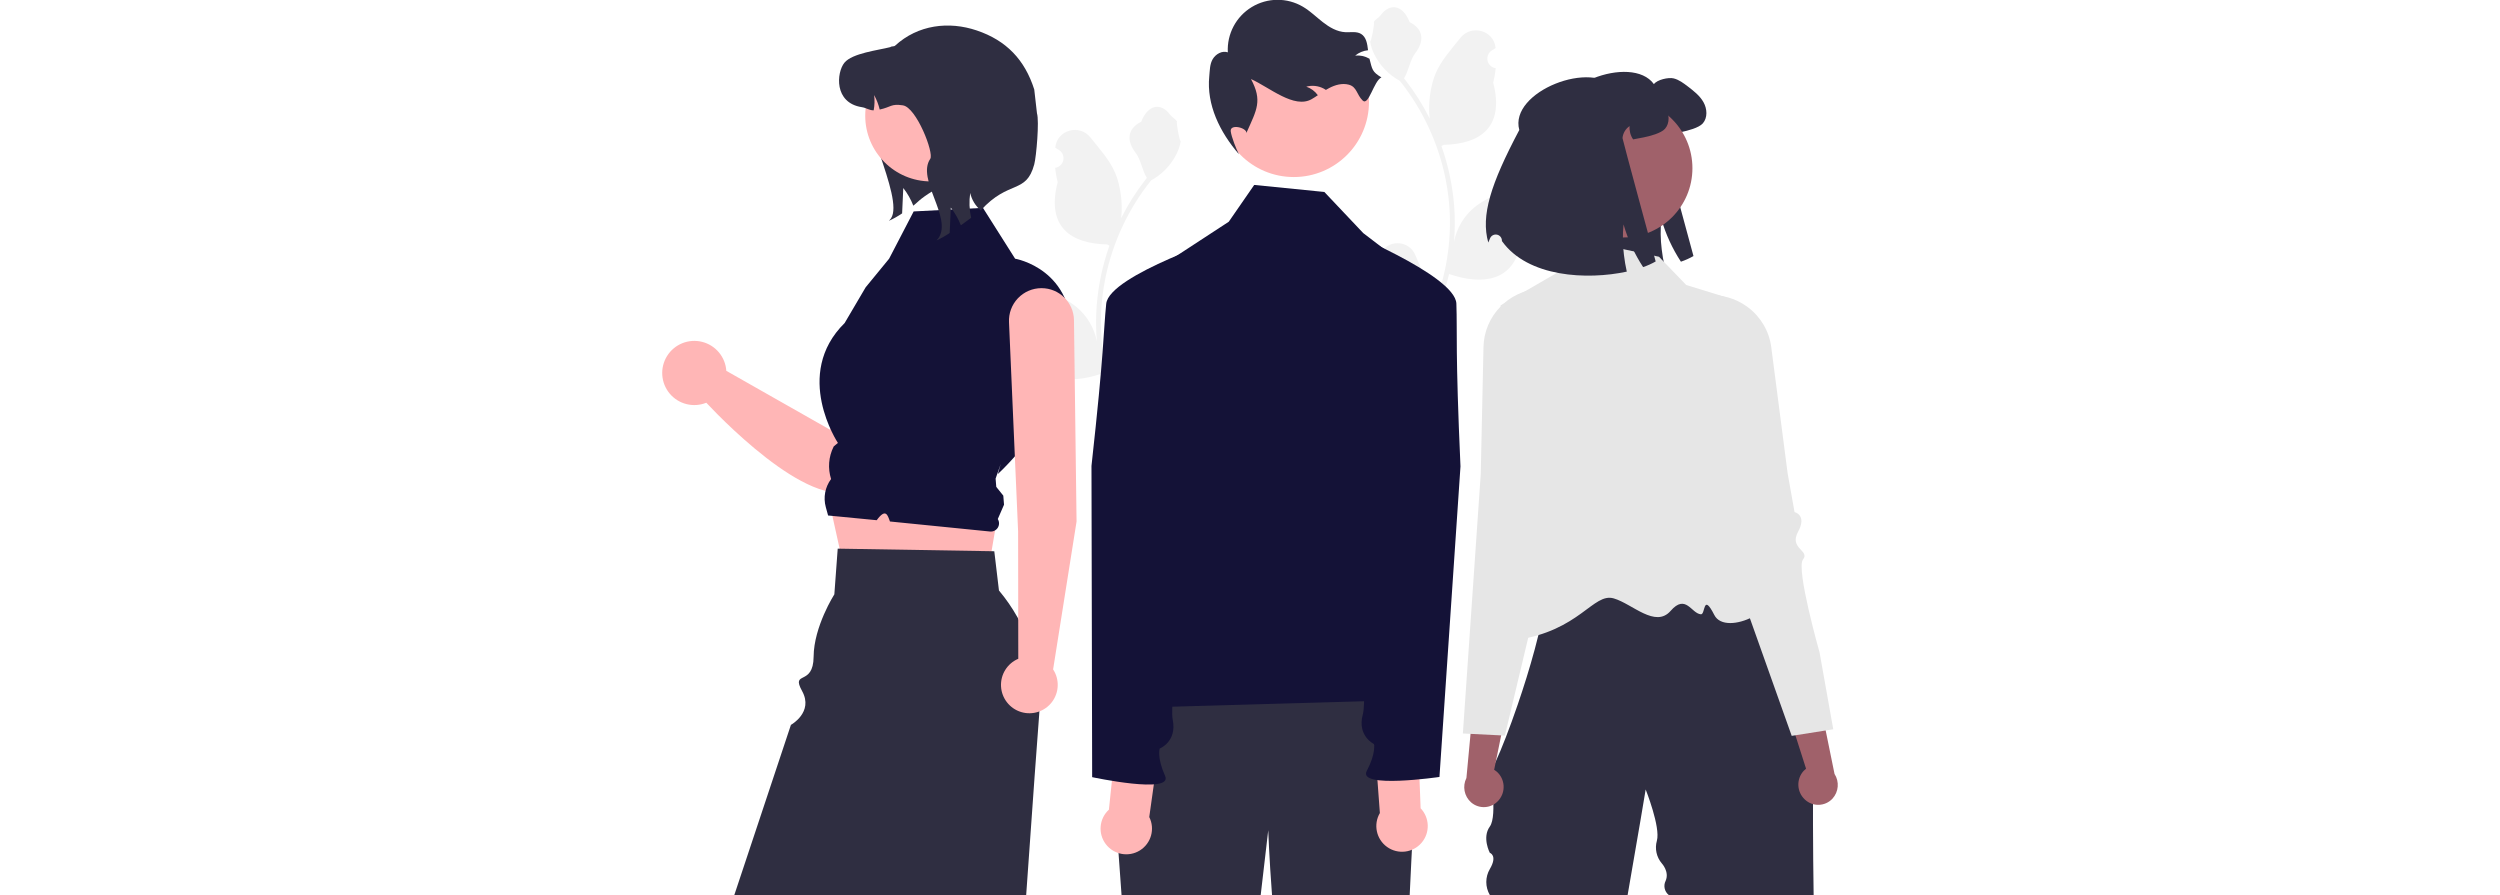
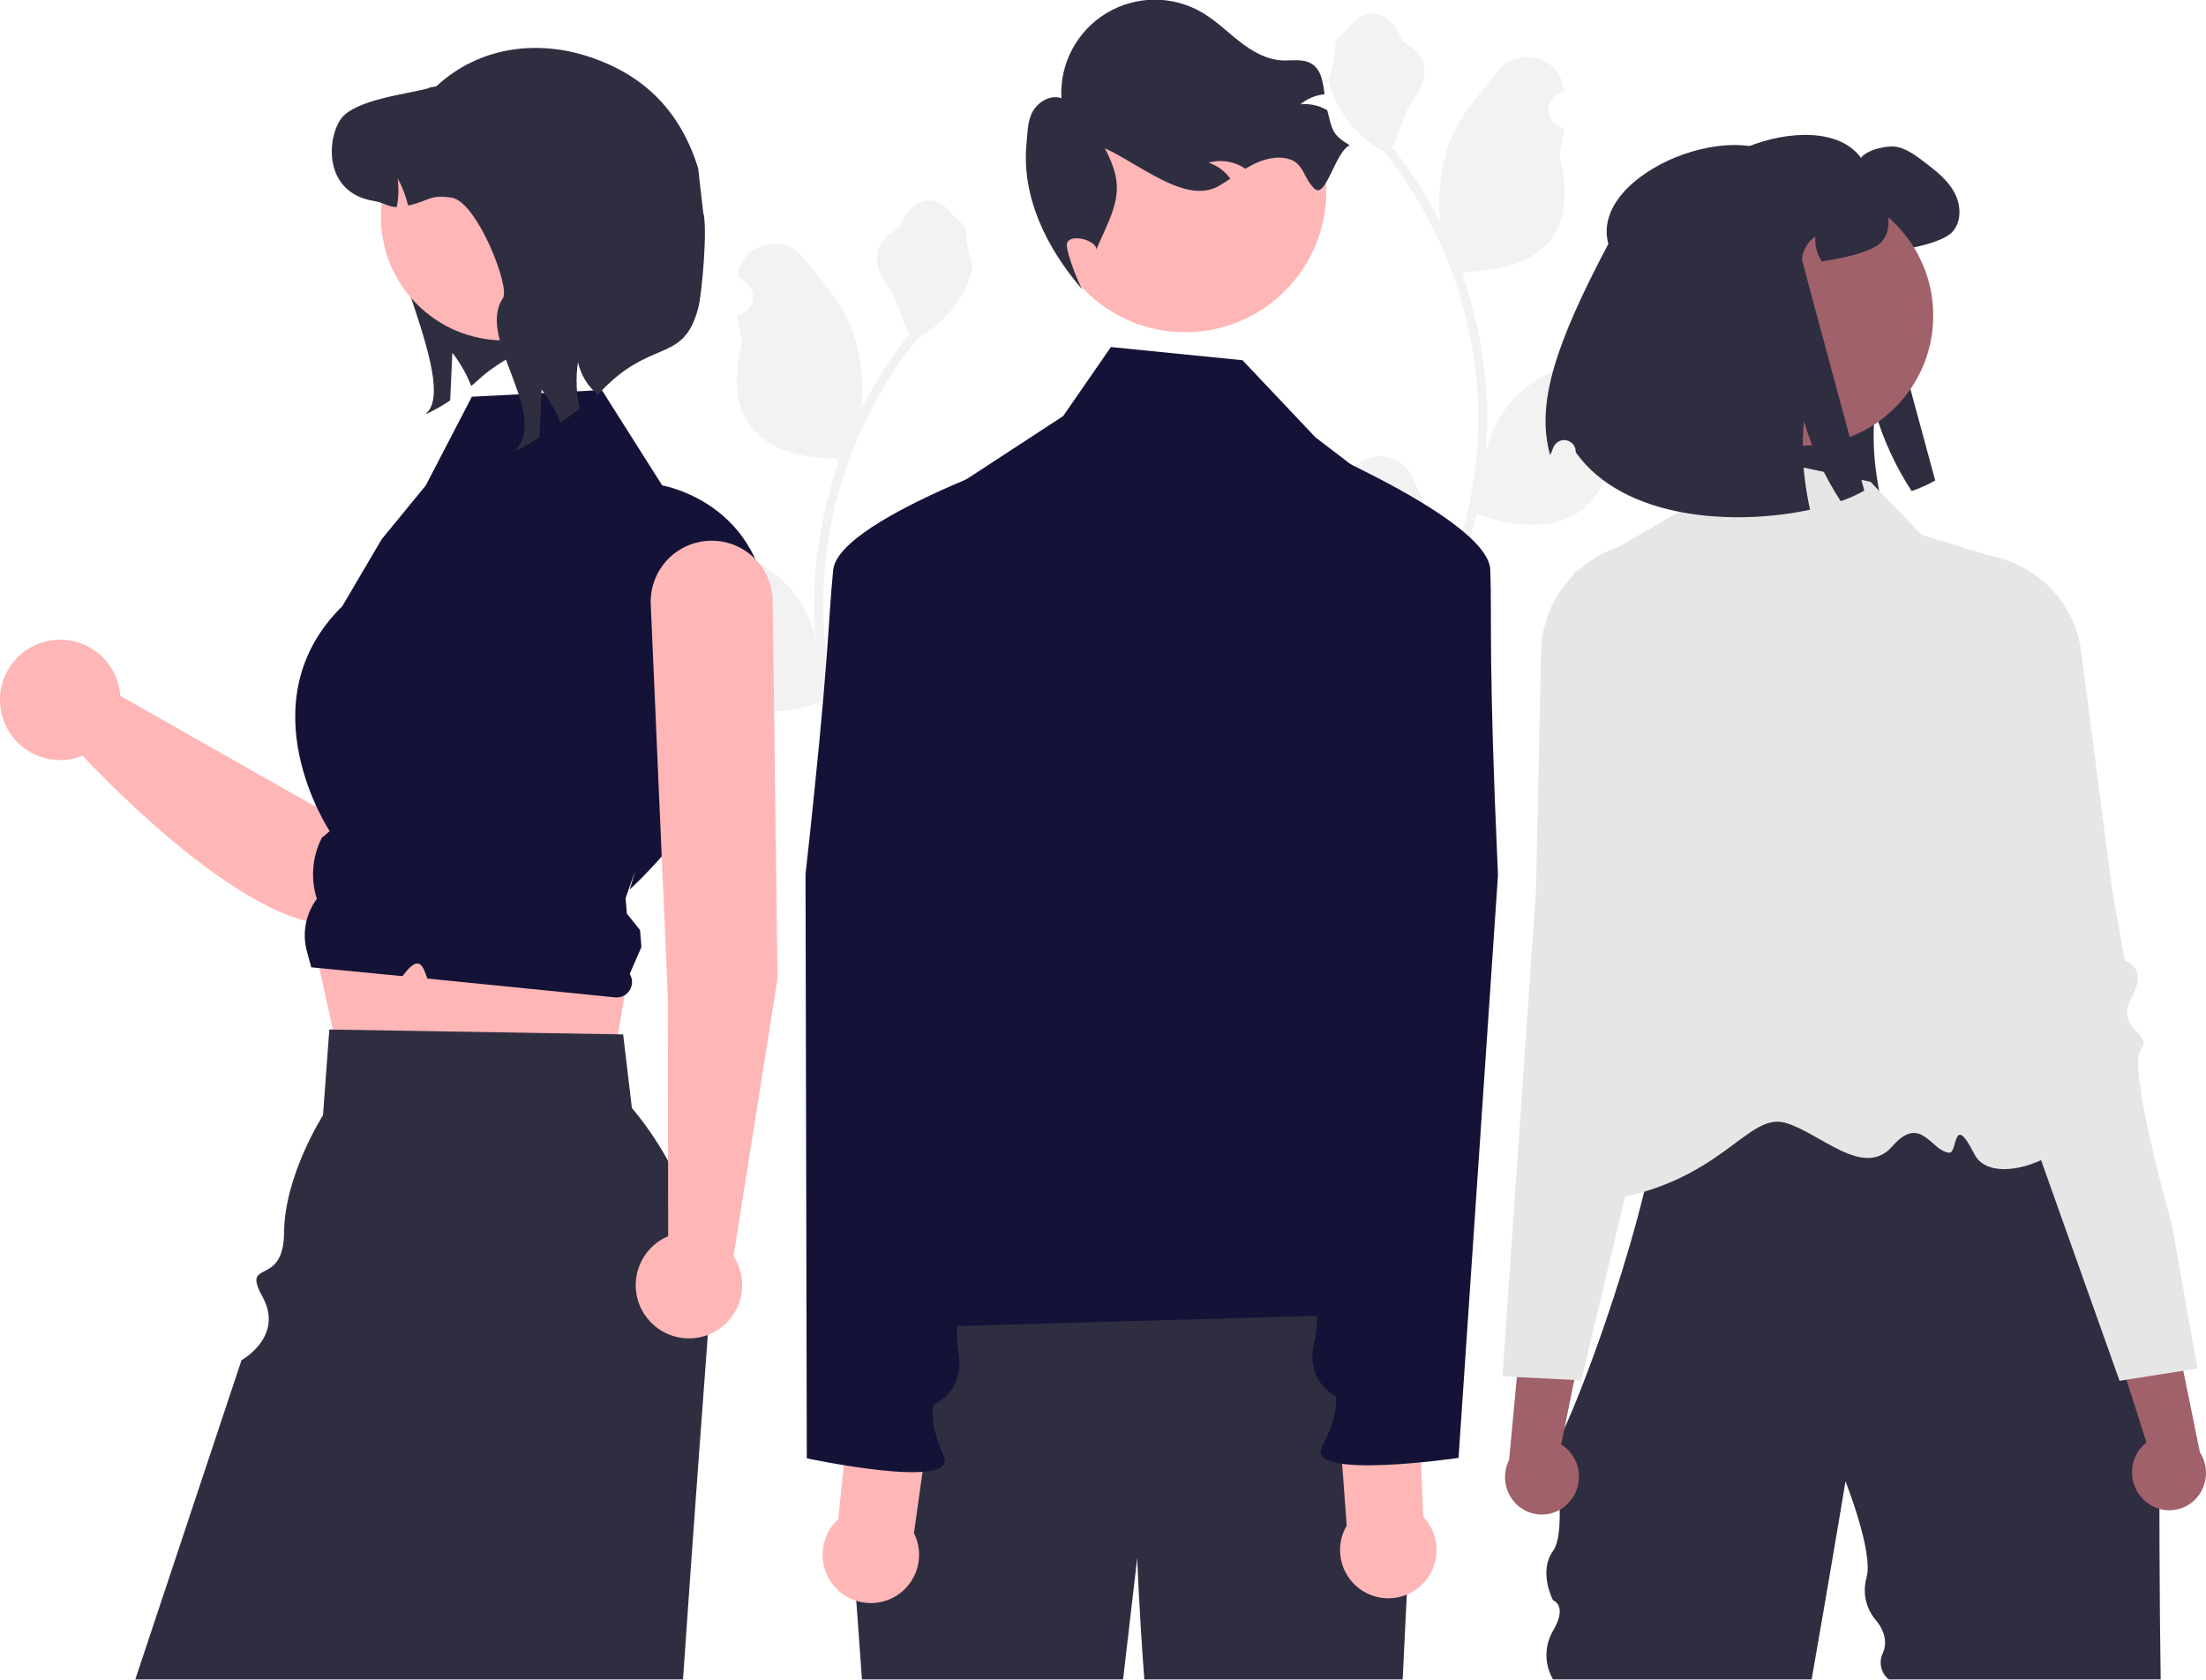
- <svg xmlns="http://www.w3.org/2000/svg" data-name="Layer 1" width="838" height="300.004" viewBox="0 0 838 638.004">
+ <svg xmlns="http://www.w3.org/2000/svg" data-name="Layer 1" width="838" height="638.004" viewBox="0 0 838 638.004">
  <path d="M689.135,323.255a5.09,5.09,0,0,0,3.689-8.823c-.128-.51-.22-.876-.349-1.387q.069-.167.139-.333c4.686-11.174,20.569-11.097,25.215.094,4.124,9.933,9.375,19.882,10.668,30.384a40.44,40.44,0,0,1-.71,13.908,162.132,162.132,0,0,0,14.748-67.338,156.487,156.487,0,0,0-.971-17.458q-.804-7.128-2.231-14.154a164.01,164.01,0,0,0-32.525-69.512,43.648,43.648,0,0,1-18.153-18.834,33.294,33.294,0,0,1-3.028-9.098c.884.116,3.332-13.343,2.666-14.169,1.232-1.869,3.436-2.798,4.781-4.621,6.69-9.07,15.906-7.486,20.717,4.839,10.278,5.187,10.378,13.79,4.071,22.065-4.012,5.264-4.564,12.387-8.084,18.023.362.464.739.913,1.101,1.376a165.069,165.069,0,0,1,17.229,27.295c-1.369-10.691.652-23.571,4.097-31.873,3.921-9.46,11.271-17.427,17.744-25.605,7.774-9.823,23.717-5.536,25.086,6.916q.02.181.039.362-1.442.814-2.823,1.727a6.905,6.905,0,0,0,2.784,12.565l.141.022a68.701,68.701,0,0,1-1.811,10.272c8.303,32.111-9.623,43.807-35.219,44.332-.565.29-1.116.579-1.681.855a168.487,168.487,0,0,1,9.069,42.681,159.804,159.804,0,0,1-.116,25.802l.043-.304a42.227,42.227,0,0,1,14.415-24.383c11.093-9.113,26.766-12.468,38.734-19.793,5.761-3.526,13.143,1.031,12.138,7.71q-.024.16-.049.32a46.377,46.377,0,0,0-5.201,2.506q-1.442.814-2.823,1.727a6.905,6.905,0,0,0,2.784,12.565l.141.022c.101.014.188.029.29.044a68.76,68.76,0,0,1-12.648,19.805c-5.192,28.032-27.491,30.691-51.344,22.528h-.015a168.437,168.437,0,0,1-11.315,33.032H690.148c-.145-.449-.275-.913-.406-1.362a45.926,45.926,0,0,0,11.185-.666c-2.999-3.68-5.998-7.389-8.997-11.069a2.511,2.511,0,0,1-.188-.217c-1.521-1.883-3.057-3.752-4.578-5.636l-.001-.002a67.271,67.271,0,0,1,1.971-17.137Z" transform="translate(-181 -130.9981)" fill="#f2f2f2" />
  <path d="M818.913,219.81c-7.516-27.402,53.102-50.899,69.021-28.832,2.213-3.137,10.394-5.043,14.147-4.08s6.91,3.368,9.989,5.697c4.234,3.253,8.623,6.621,11.221,11.298,2.618,4.658,3.022,11.009-.5,15.051-2.791,3.214-11.029,5.293-15.225,6.14-2.926.597-5.389,1.078-7.506,1.424a14.352,14.352,0,0,1-2.502-9.489,11.648,11.648,0,0,0-5.081,8.546c-.058.712,23.655,87.96,23.655,87.96a51.72,51.72,0,0,1-8.95,4.023,112.545,112.545,0,0,1-13.954-30.411,97.453,97.453,0,0,0,.269,21.653,119.144,119.144,0,0,0,2.04,11.991c-28.178,6.082-70.56,4.081-88.999-21.788q-.005-.161-.009-.321a4.402,4.402,0,0,0-8.503-1.535c-.447,1.141-.859,2.129-1.226,2.915C791.428,280.843,798.376,258.613,818.913,219.81Z" transform="translate(-181 -130.9981)" fill="#2f2e41" />
  <path d="M770.963,679.207v.897A3.809,3.809,0,0,1,770.963,679.207Z" transform="translate(-181 -130.9981)" fill="#2f2e41" />
  <path d="M798.558,524.133a15.324,15.324,0,0,1,2.183-.424Q799.472,523.915,798.558,524.133Z" transform="translate(-181 -130.9981)" fill="#2f2e41" />
  <path d="M797.919,524.295c.194-.054.409-.109.639-.163C798.344,524.188,798.138,524.229,797.919,524.295Z" transform="translate(-181 -130.9981)" fill="#2f2e41" />
  <path d="M1001.79,768.998H898.504a8.213,8.213,0,0,1-2.211-10.115c2.822-6.471-2.708-12.384-2.708-12.384a17.567,17.567,0,0,1-3.54-16.191c2.737-9.558-7.988-36.535-7.988-36.535s-5.781,34.834-12.865,75.225H770.963a18.259,18.259,0,0,1,0-18.489c5.724-9.706,0-11.568,0-11.568s-5.724-10.862,0-18.748,0-40.088,0-40.088c.216,1.424,1.847-1.165,4.358-6.592,3.823-8.258,9.664-23.108,15.566-40.348,4.219-12.305,8.473-25.843,12.028-39.08h.009q1.398-5.216,2.649-10.337c1.631-6.696,3.029-13.202,4.09-19.311,2.304-13.159,3.063-24.463,1.294-31.814-1.467-6.118-4.677-9.492-10.216-8.914,2.968-.492,7.317-.958,12.676-1.398.966-.078,1.967-.155,3.003-.242,39.968-3.02,125.721-4.754,125.721-4.754L968.406,564.35l33.264,59.582S1000.764,703.86,1001.79,768.998Z" transform="translate(-181 -130.9981)" fill="#2f2e41" />
  <path d="M891.547,314.02,831.033,301.183l-12.015,24.185L778.556,348.794s26.082,106.641,25.933,121.64c-.378,38.079-61.306,123.44-15.285,116.874s55.369-34.073,70.143-29.724c13.324,3.923,29.594,21.372,40.486,8.892s14.728,1.931,21.616,2.429c3.273.237,1.302-15.759,9.537.497s51.904-5.626,37.104-20.427c-24.65-24.65-29.66-206.361-29.66-206.361l-27.441-8.443Z" transform="translate(-181 -130.9981)" fill="#e6e6e6" />
  <path d="M777.411,701.296a14.526,14.526,0,0,0-1.496-20.205,13.936,13.936,0,0,0-1.866-1.351l10.118-49.656-23.39-13.999-6.506,69.522a14.486,14.486,0,0,0,3.339,17.367,13.863,13.863,0,0,0,19.556-1.386Q777.29,701.443,777.411,701.296Z" transform="translate(-181 -130.9981)" fill="#a0616a" />
  <path d="M850.037,439.552c-.147-1.596-2.183-2.321-5.005-3.322a30.95,30.95,0,0,1-7.999-3.788c-6.247-4.513-3.788-9.233-.388-15.756.664-1.268,1.355-2.589,2.002-3.961,1.924-4.064-1.139-20.83-9.121-49.84-2.459-8.931-2.451-15.238-4.15-19.423-1.691-4.185-5.082-6.247-14.324-6.679a42.251,42.251,0,0,0-30.416,10.812c-.224.198-.457.414-.682.621q-.634.595-1.243,1.217a42.22,42.22,0,0,0-12.27,29.027l-.043,1.855-1.907,88.634-5.358,77.78-7.386,107.143,5.471.268L779.048,655.228l2.649.129,6.282-26.352,7.559-31.711,2.778-11.649,8.62-36.137,4.021-16.886,2.459-10.311L814.417,518.1l4.884-20.467c.112-.431,11.347-44.757,24.299-52.169C848.432,442.702,850.175,441.097,850.037,439.552Z" transform="translate(-181 -130.9981)" fill="#e6e6e6" />
  <path d="M995.355,700.768a14.526,14.526,0,0,1-.683-20.249,13.934,13.934,0,0,1,1.71-1.544L980.99,630.692l21.752-16.43,13.935,68.421a14.486,14.486,0,0,1-1.454,17.625,13.863,13.863,0,0,1-19.592.723Q995.491,700.901,995.355,700.768Z" transform="translate(-181 -130.9981)" fill="#a0616a" />
  <path d="M1005.996,596S989.031,536.312,994.205,529.85s-10.106-7.723-3.522-19.757-2.504-14.047-2.504-14.047l-4.932-27.669-8.817-67.961-.267-2.021-2.564-19.772a42.341,42.341,0,0,0-16.696-28.617c-.233-.178-.471-.35-.709-.521q-1.628-1.172-3.327-2.172a42.263,42.263,0,0,0-28.106-5.339c-18.286,2.848-12.595,9.667-15.56,27.935-4.819,29.703-6.07,46.697-3.72,50.536.792,1.293,1.624,2.53,2.417,3.717,4.083,6.129,7.034,10.551,1.305,15.718a31.251,31.251,0,0,1-7.544,4.616c-2.693,1.304-4.643,2.24-4.616,3.843.03,1.553,1.934,2.955,7.031,5.179,6.177,2.703,12.811,12.923,18.245,23.363a257.88,257.88,0,0,1,11.518,25.899L978.54,634.137l7.618,21.422,2.628-.416,21.58-3.421,5.412-.857Z" transform="translate(-181 -130.9981)" fill="#e6e6e6" />
  <circle cx="685.016" cy="119.908" r="49.37" fill="#a0616a" />
  <path d="M791.967,223.66c-7.516-27.402,53.102-50.899,69.021-28.832,2.213-3.137,10.394-5.043,14.147-4.08s6.91,3.368,9.989,5.697c4.234,3.253,8.623,6.621,11.221,11.298,2.618,4.658,3.022,11.009-.5,15.051-2.791,3.214-11.029,5.293-15.225,6.14-2.926.597-5.389,1.078-7.506,1.424a14.352,14.352,0,0,1-2.502-9.489,11.648,11.648,0,0,0-5.081,8.546c-.058.712,23.655,87.96,23.655,87.96a51.72,51.72,0,0,1-8.95,4.023,112.545,112.545,0,0,1-13.954-30.411,97.453,97.453,0,0,0,.269,21.653,119.142,119.142,0,0,0,2.04,11.991c-28.178,6.082-70.56,4.081-88.999-21.788q-.005-.161-.009-.321a4.402,4.402,0,0,0-8.503-1.535c-.447,1.141-.859,2.129-1.226,2.915C764.482,284.693,771.43,262.462,791.967,223.66Z" transform="translate(-181 -130.9981)" fill="#2f2e41" />
  <path d="M810.435,197.849" transform="translate(-181 -130.9981)" fill="#2f2e41" />
  <path d="M547.121,394.255a5.09,5.09,0,0,1-3.689-8.823c.128-.51.22-.876.349-1.387q-.069-.167-.139-.333c-4.686-11.174-20.569-11.097-25.215.094-4.124,9.933-9.375,19.882-10.668,30.384a40.44,40.44,0,0,0,.71,13.908A162.132,162.132,0,0,1,493.721,360.76a156.49,156.49,0,0,1,.971-17.458q.804-7.128,2.231-14.154a164.01,164.01,0,0,1,32.525-69.512,43.648,43.648,0,0,0,18.153-18.834,33.295,33.295,0,0,0,3.028-9.098c-.884.116-3.332-13.343-2.666-14.169-1.232-1.869-3.436-2.798-4.781-4.621-6.69-9.07-15.906-7.486-20.717,4.839-10.278,5.187-10.378,13.79-4.071,22.065,4.012,5.264,4.564,12.387,8.084,18.023-.362.464-.739.913-1.101,1.376a165.069,165.069,0,0,0-17.229,27.295c1.369-10.691-.652-23.571-4.097-31.873-3.921-9.46-11.271-17.427-17.744-25.605-7.774-9.823-23.717-5.536-25.086,6.916q-.02.181-.039.362,1.442.814,2.823,1.727a6.905,6.905,0,0,1-2.784,12.565l-.141.022a68.7,68.7,0,0,0,1.811,10.272c-8.303,32.111,9.623,43.807,35.219,44.332.565.29,1.116.579,1.681.855a168.487,168.487,0,0,0-9.069,42.681,159.804,159.804,0,0,0,.116,25.802l-.043-.304A42.227,42.227,0,0,0,476.379,349.88c-11.093-9.113-26.766-12.468-38.734-19.793-5.761-3.526-13.143,1.031-12.138,7.71q.024.16.049.32a46.378,46.378,0,0,1,5.201,2.506q1.442.814,2.823,1.727a6.905,6.905,0,0,1-2.784,12.565l-.141.022c-.101.014-.188.029-.29.044A68.76,68.76,0,0,0,443.014,374.784c5.192,28.032,27.491,30.691,51.344,22.528h.015a168.437,168.437,0,0,0,11.315,33.032H546.108c.145-.449.275-.913.406-1.362a45.926,45.926,0,0,1-11.185-.666c2.999-3.68,5.998-7.389,8.997-11.069a2.513,2.513,0,0,0,.188-.217c1.521-1.883,3.057-3.752,4.578-5.636l.001-.002a67.271,67.271,0,0,0-1.971-17.137Z" transform="translate(-181 -130.9981)" fill="#f2f2f2" />
  <path d="M358.516,190.979c-.917,2.138-29.204,1.909-30.5,3.812-9.989,14.697,26.018,77.23,16.03,91.946l-1.392,1.658a65.757,65.757,0,0,0,9.36-5.28c.267-6.024.534-12.066.82-18.09a49.721,49.721,0,0,1,7.167,12.6c2.326-1.639,4.233-4.678,14.201-10.656A62.515,62.515,0,0,1,388.017,255.598Z" transform="translate(-181 -130.9981)" fill="#2f2e41" />
  <path d="M379.057,311.43a23.428,23.428,0,0,0-35.493,13.858L300.578,437.291,226.69,395.343a22.875,22.875,0,1,0-14.272,22.752c15.56,16.607,83.019,84.696,110.946,58.092,23.474-22.362,57.351-109.029,65.505-138.957A23.43,23.43,0,0,0,379.057,311.43Z" transform="translate(-181 -130.9981)" fill="#ffb6b6" />
  <polygon points="117.341 349.883 130.906 411.195 230.098 420.167 239.214 366.781 117.341 349.883" fill="#ffb6b6" />
  <path d="M449.858,638.108c-.045.879-.1,1.749-.163,2.628-.951,12.704-2.039,27.356-3.217,43.413-1.858,25.48-3.933,54.495-6.026,84.85H232.397l40.35-121.282s16.293-8.97,7.998-24.039,8.026-3.061,8.178-24.581,14.777-44.415,14.777-44.415l2.401-32.584,1.368.027,108.273,1.803,1.975.036,3.325,27.972A123.668,123.668,0,0,1,449.858,638.108Z" transform="translate(-181 -130.9981)" fill="#2f2e41" />
  <path d="M360.25,281.716l49.373-2.543,22.932,36.236s43.148,7.214,40.157,58.058-52.498,95.46-52.498,95.46l2.116-7.255-3.675,10.502.471,5.897,5.014,6.245.516,6.458-4.442,10.219v0a5.839,5.839,0,0,1-5.536,8.9l-71.34-7.149c-1.624-4.468-2.927-9.814-9.438-.914l-6.72-.651-27.936-2.707-1.644-5.99a23.205,23.205,0,0,1,3.775-20.015v0a30.607,30.607,0,0,1,1.771-22.981l.134-.268,2.967-2.473s-32.457-48.762,4.803-85.488l14.954-25.422,16.732-20.414Z" transform="translate(-181 -130.9981)" fill="#141237" />
  <circle cx="191.538" cy="82.509" r="46.819" fill="#ffb6b6" />
  <path d="M408.097,280.953a22.548,22.548,0,0,1-7.549-12.391,48.446,48.446,0,0,0,.667,17.69c-2.535,1.906-4.994,3.717-7.32,5.357a49.721,49.721,0,0,0-7.167-12.6c-.286,6.024-.553,12.066-.82,18.09a65.755,65.755,0,0,1-9.36,5.28l1.392-1.658c9.989-14.716-15.86-41.804-5.871-56.501,2.802-4.118-9.855-36.657-19.501-38.125-8.578-1.296-8.216,1.182-16.527,2.993a41.589,41.589,0,0,0-3.984-10.313,34.075,34.075,0,0,1-.324,10.866c-2.955.114-5.279-1.768-8.426-2.249-20.073-3.069-18.033-24.781-12.448-31.663,5.604-6.862,24.209-8.921,32.787-11.152.782-.762,2.554-.286,3.336-1.01,16.439-15.045,38.426-17.537,58.212-10.868,21.1,7.111,34.256,20.875,41.008,42.092l1.937,16.98c1.737,5.46-.448,30.862-1.937,36.395C440.417,269.672,428.096,258.936,408.097,280.953Z" transform="translate(-181 -130.9981)" fill="#2f2e41" />
  <path d="M476.363,502.769l-1.843-143.553a23.173,23.173,0,0,0-23.17-22.807h-0a23.173,23.173,0,0,0-23.14,24.402l6.486,149.058.123,90.739a20.222,20.222,0,1,0,24.827,7.561Z" transform="translate(-181 -130.9981)" fill="#ffb6b6" />
  <path d="M718,688.492s-2.85,51.27-4.16,80.51H615.7c-2.02-26.61-2.7-46.16-2.7-46.16l-5.37,46.16h-99.2l-6.15-85.49,29.72-73.67s161.06-11.17,176,3C722.93,627.002,718,688.492,718,688.492Z" transform="translate(-181 -130.9981)" fill="#2f2e41" />
  <circle cx="450.216" cy="72.599" r="53.607" fill="#ffb6b6" />
  <path d="M693.7,186.178c-5.506,2.511-9.074,20.694-13.402,16.467s-4.039-9.729-9.874-11.289c-4.712-1.265-9.783.181-14.08,2.461-.767.402-1.511.84-2.236,1.275-.479-.32-.955-.621-1.466-.898a17.033,17.033,0,0,0-12.537-1.41,16.713,16.713,0,0,1,8.259,6.087c-1.438.964-2.895,1.93-4.386,2.787-12.45,7.185-30.166-8.438-43.271-14.307,8.209,15.404,4.167,21.784-2.961,37.715l-.246.907c.405-3.993-11.95-6.968-11.234-1.348.509,3.991,3.962,12.861,5.897,16.384-13.778-15.932-23.194-35.428-21.207-55.54.432-4.225.302-8.683,2.481-12.35,2.181-3.648,6.729-6.208,10.753-4.817a35.542,35.542,0,0,1,53.507-32.524c5.145,3.019,9.44,7.288,14.155,10.971,4.715,3.683,10.151,6.893,16.13,7.197,3.793.183,7.921-.743,11.18,1.221,3.775,2.28,4.421,7.052,4.988,11.645a17.014,17.014,0,0,0-9.167,3.815,16.648,16.648,0,0,1,10.022,2.15,1.036,1.036,0,0,1,.164.093C687.164,180.461,686.96,182.144,693.7,186.178Z" transform="translate(-181 -130.9981)" fill="#2f2e41" />
  <path d="M508.668,635.777c45.651-53.435,30.231-121.4,12.113-190.008l3.448-101.354a31.004,31.004,0,0,1,14.029-24.902L584.861,289.068,603,262.842l50,5,27.726,29.322,30.691,23.43a50.843,50.843,0,0,1,18.792,51.39L700.839,504.804s12.284,68.855,4.789,76.46-26.808.004-11.493,8.54c18.38,10.245,35.092,8.354,25.791,17.655s2.47,22.232,2.47,22.232Z" transform="translate(-181 -130.9981)" fill="#141237" />
  <path d="M528.186,713.436l7.611-54.221-30.367-8.669-6.007,57.612a18.329,18.329,0,1,0,28.763,5.278Z" transform="translate(-181 -130.9981)" fill="#ffb6b6" />
  <path d="M586,298.842s-86.438,28.133-88.499,48.717S496.123,380.745,487,463.115l.481,221.883s57.952,12.408,52.008-.859-3.869-19.507-3.869-19.507,12.425-4.903,9.315-20.479,12.487-92.768,12.487-92.768L567.266,412.946Z" transform="translate(-181 -130.9981)" fill="#141237" />
  <path d="M692.581,710.565l-4.05-54.602,30.869-6.666,2.228,57.881a18.329,18.329,0,1,1-29.047,3.387Z" transform="translate(-181 -130.9981)" fill="#ffb6b6" />
  <path d="M661.99,293.078s84.415,33.723,85.126,54.398-.795,33.205,2.925,115.995l-14.983,221.377s-58.639,8.593-51.841-4.256,5.136-19.213,5.136-19.213-12.078-5.705-7.956-21.045S674,546.949,674,546.949l-.774-138.786Z" transform="translate(-181 -130.9981)" fill="#141237" />
</svg>
